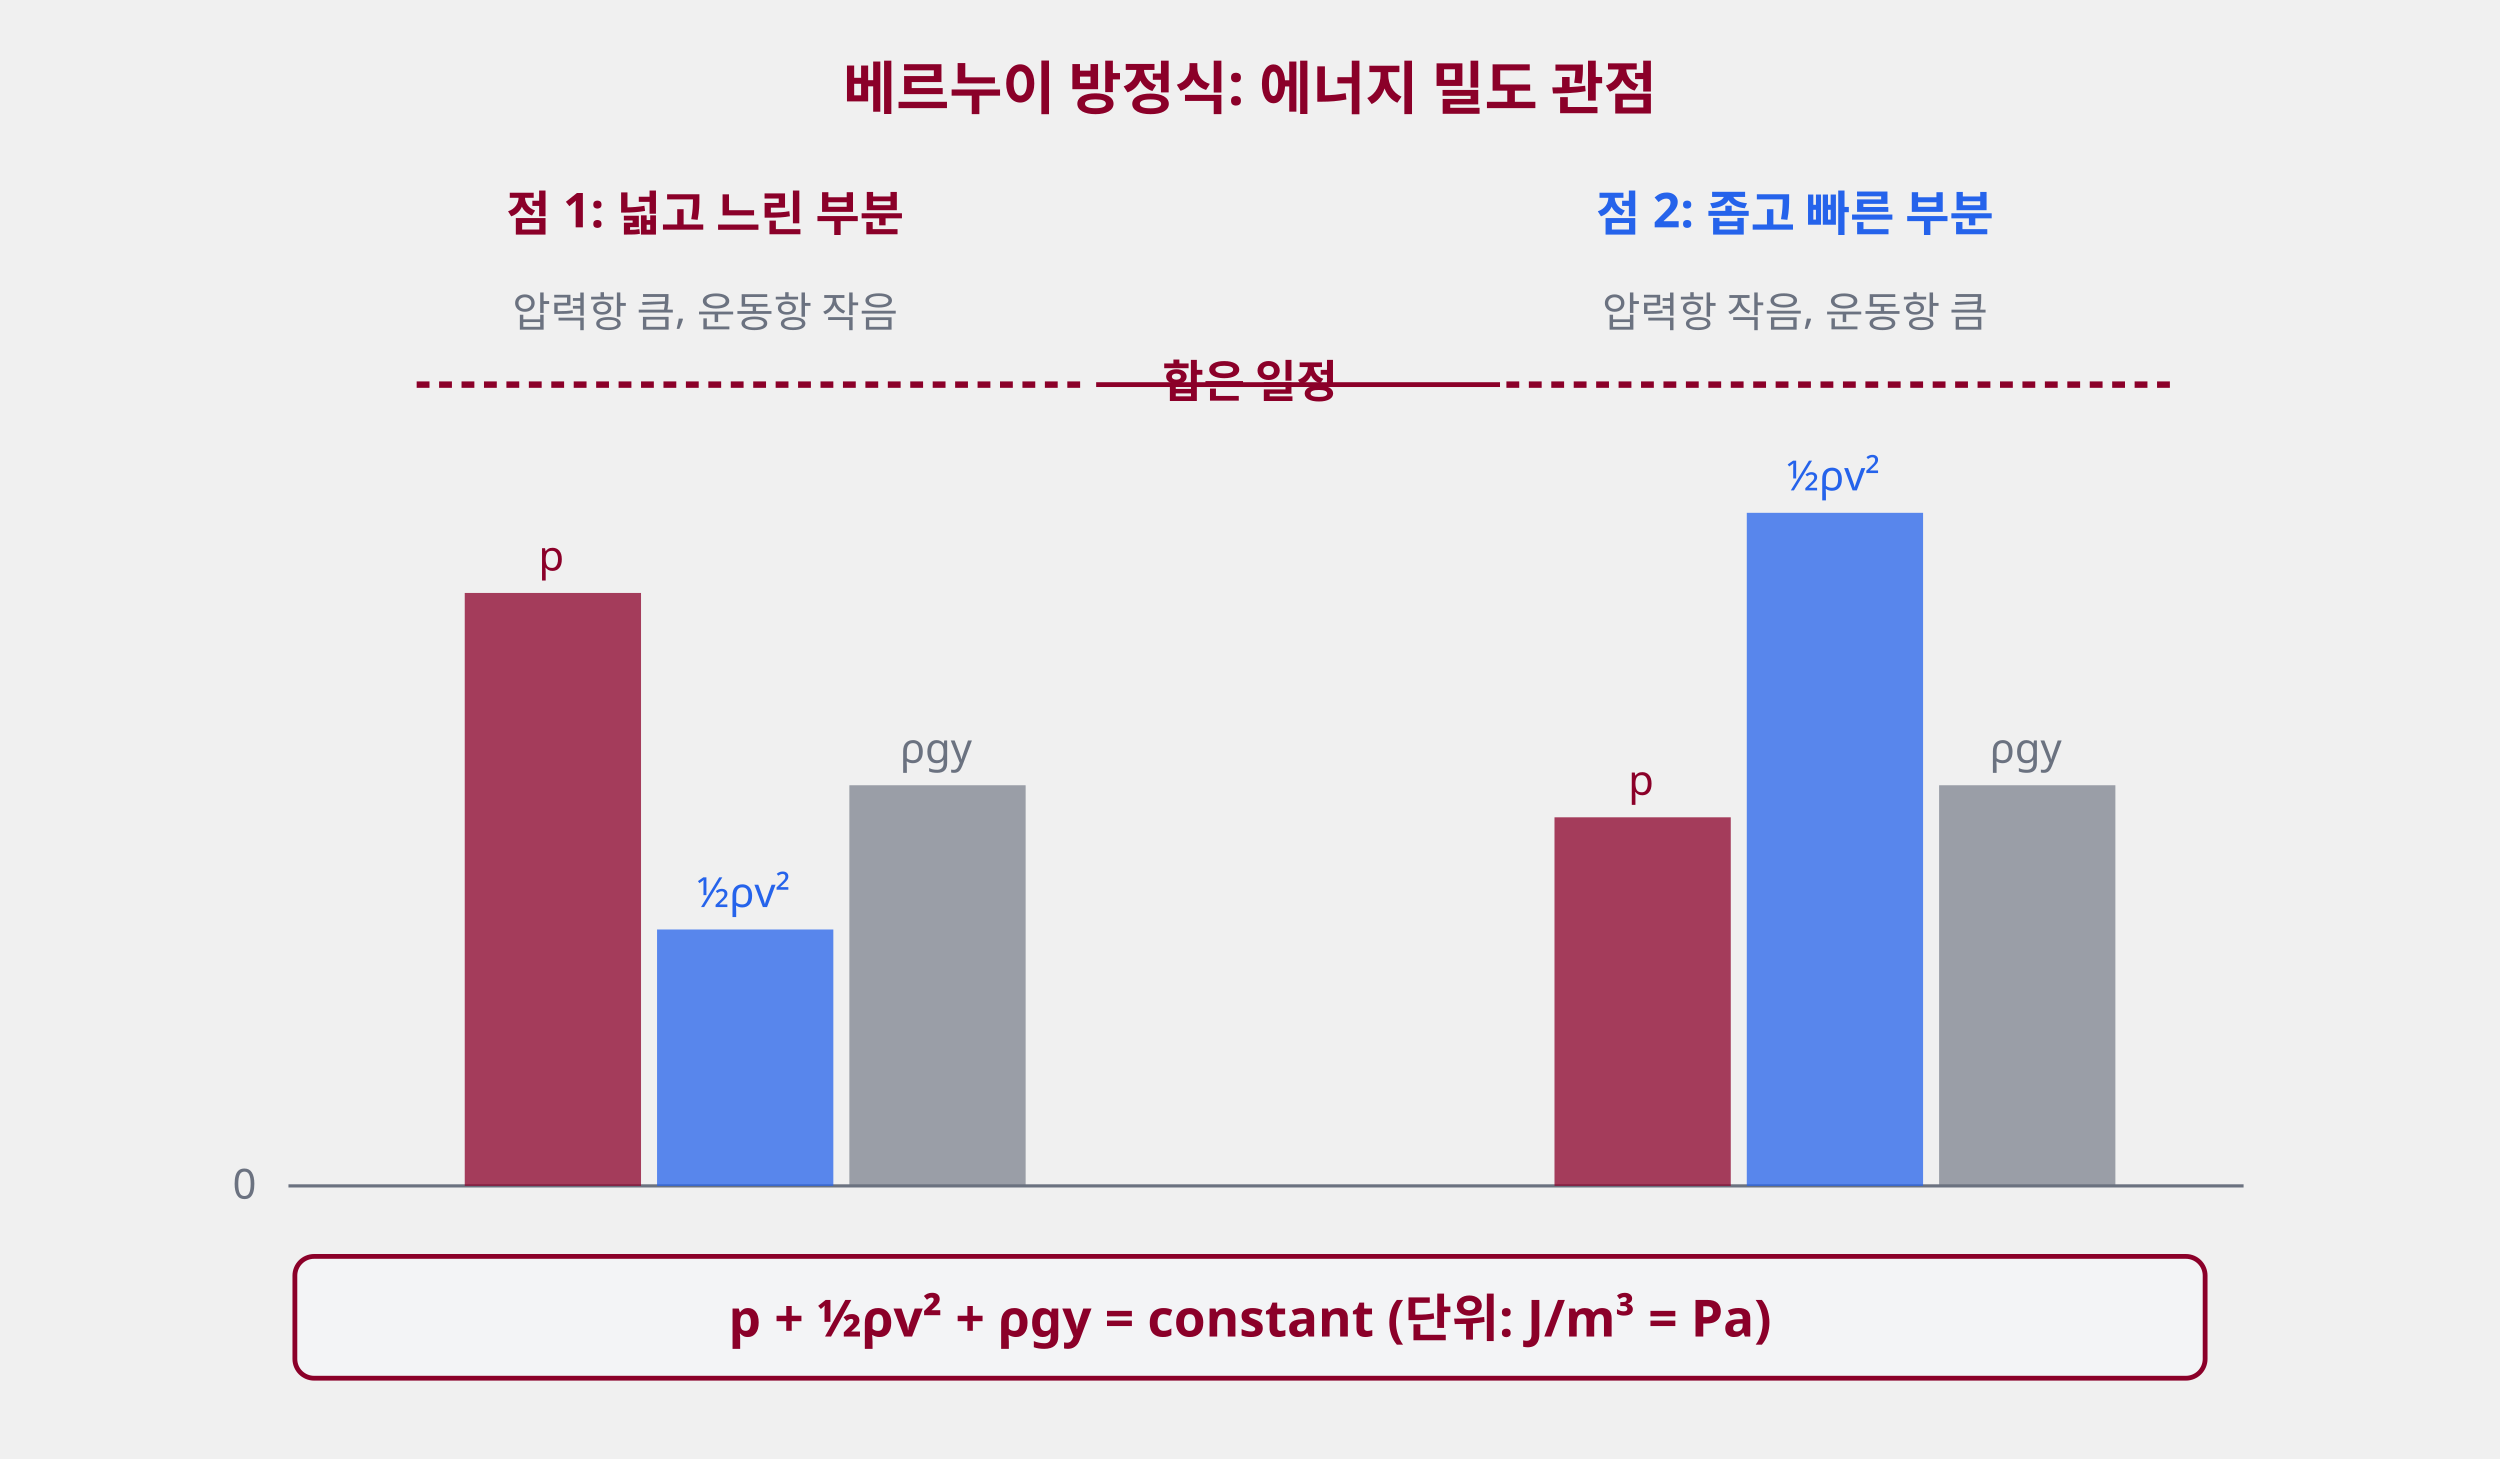
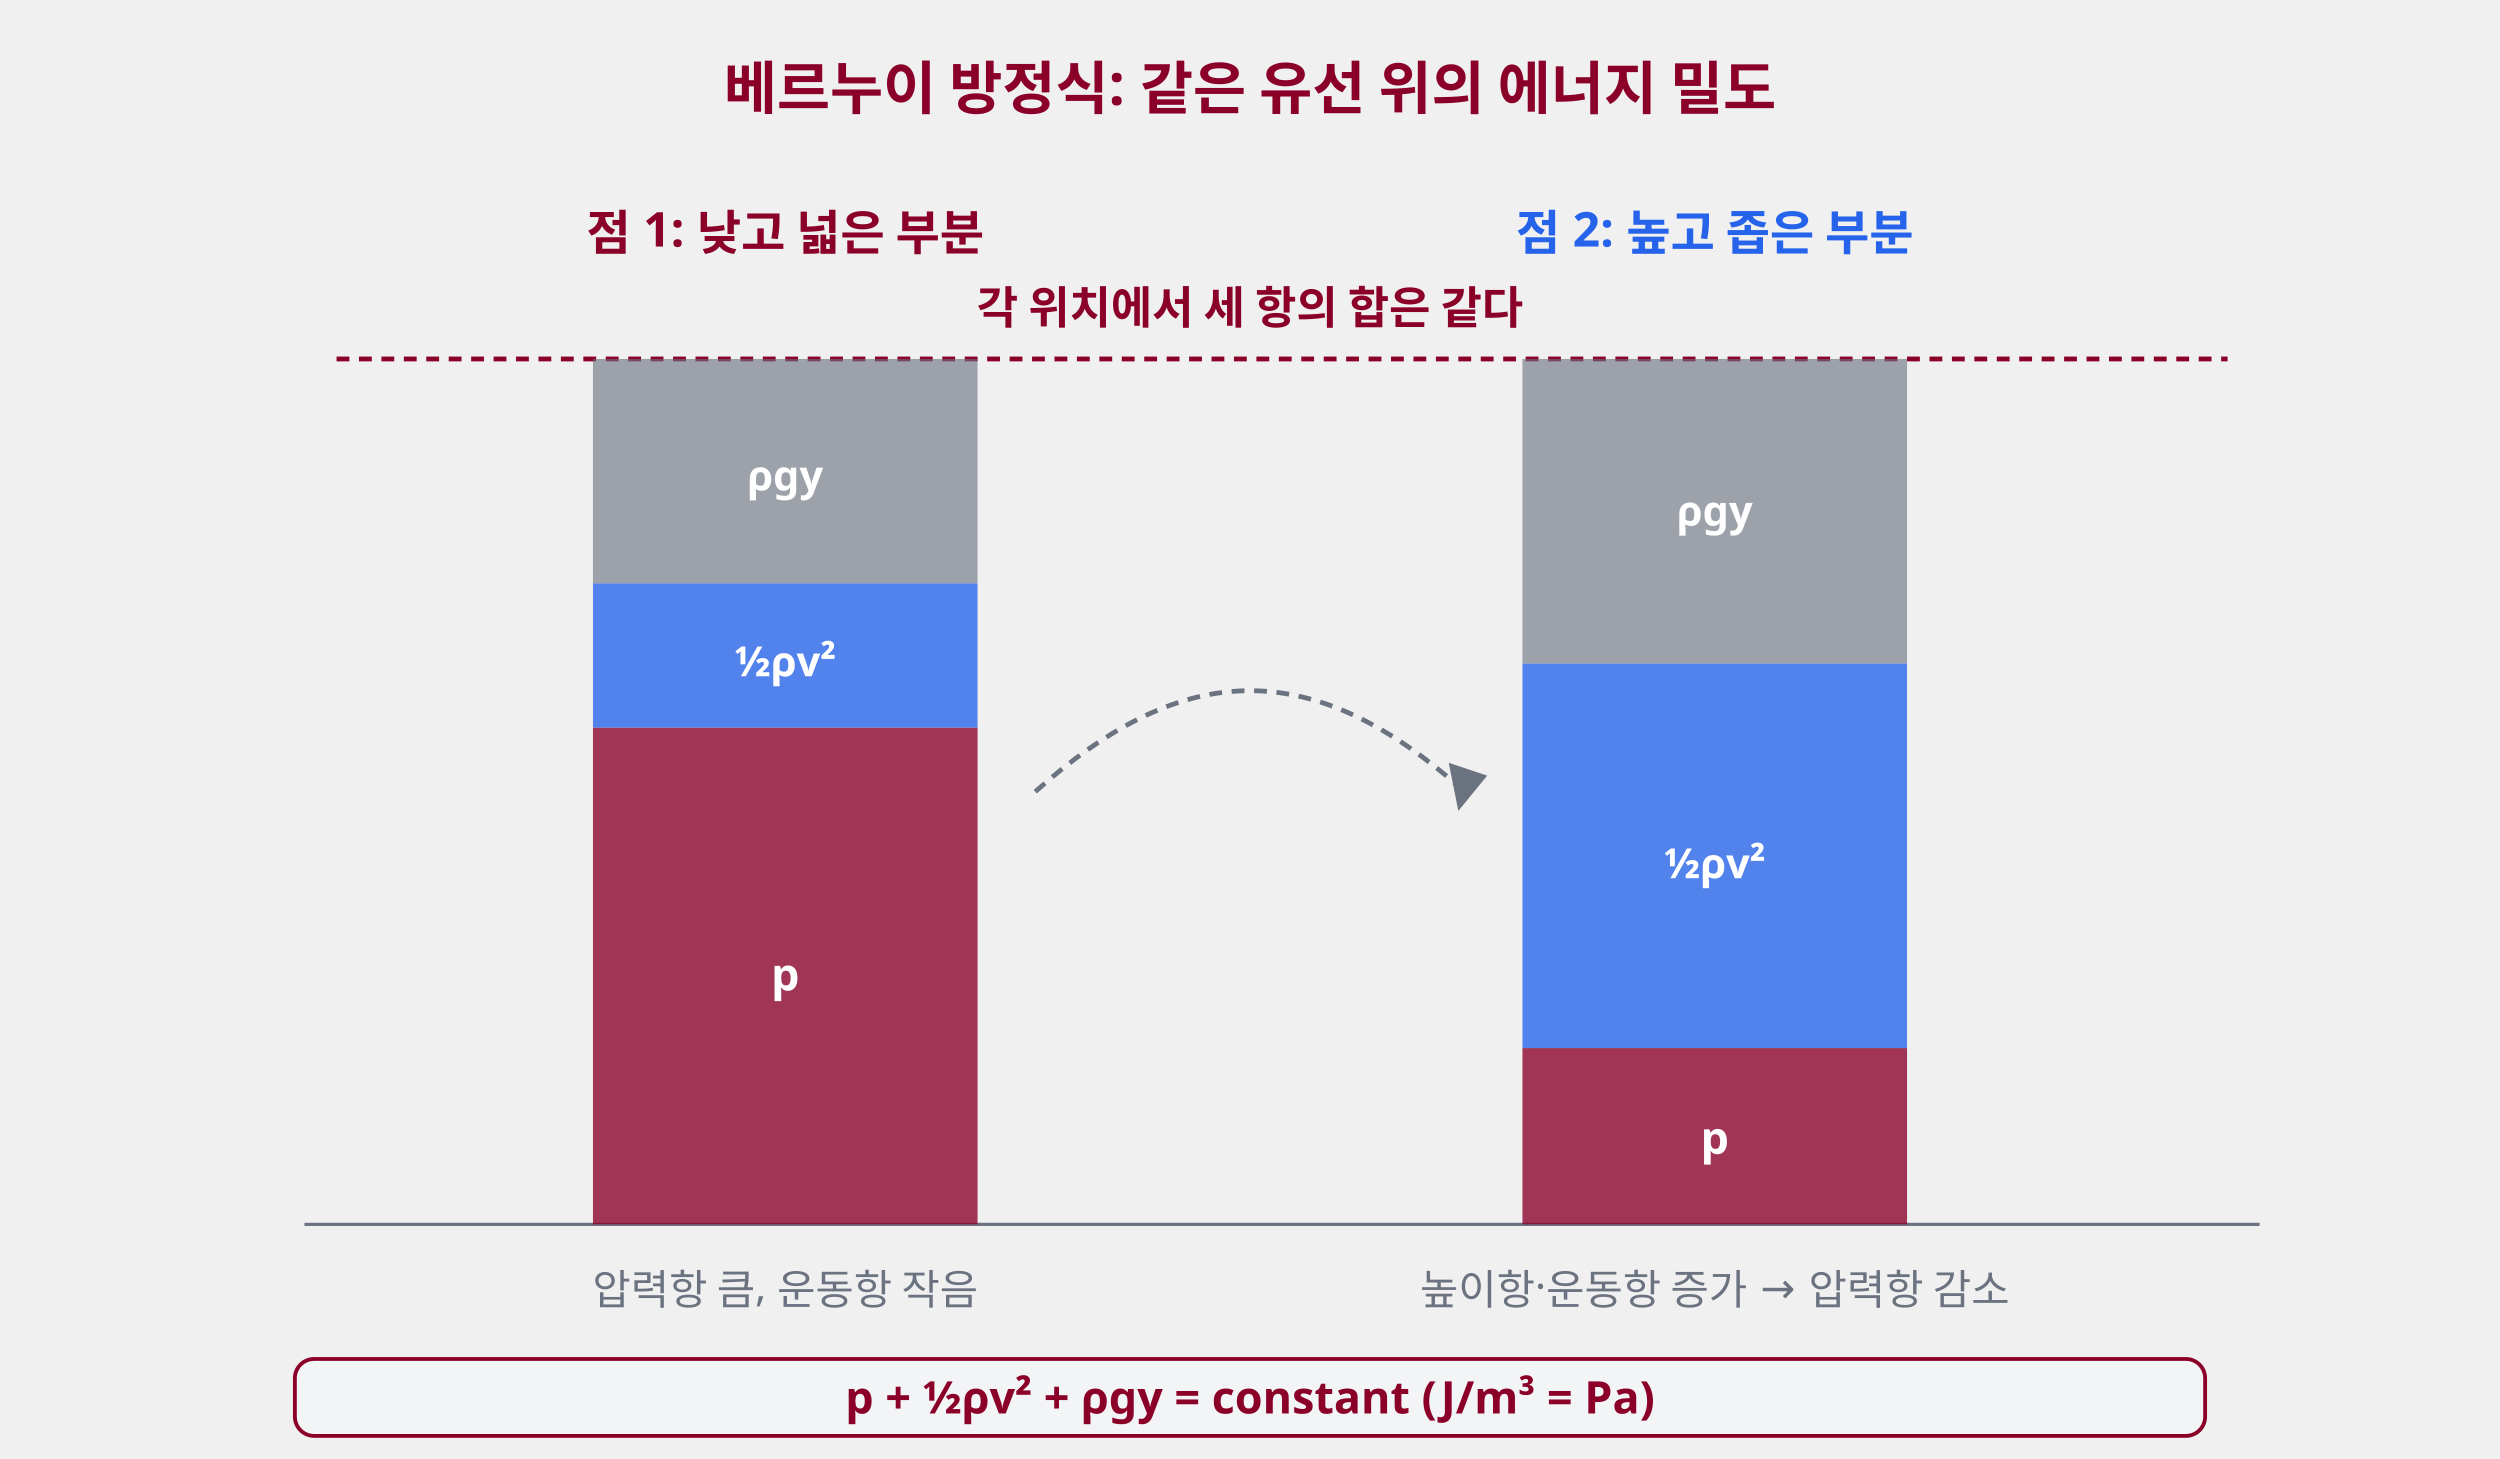
<svg xmlns="http://www.w3.org/2000/svg" viewBox="0 0 780 455" font-family="sans-serif">
-   <text x="390" y="34" text-anchor="middle" font-size="18" font-weight="bold" fill="#8B0029">베르누이 방정식: 에너지 밀도 관점</text>
-   <line x1="90" y1="370" x2="700" y2="370" stroke="#6B7280" stroke-width="1" />
-   <text x="80" y="374" text-anchor="end" font-size="13" fill="#6B7280">0</text>
-   <text x="220" y="72" text-anchor="middle" font-size="15" font-weight="bold" fill="#8B0029">점 1: 넓고 느린 부분</text>
-   <rect x="145" y="185" width="55" height="185" fill="#8B0029" opacity="0.75" />
-   <rect x="205" y="290" width="55" height="80" fill="#2563EB" opacity="0.75" />
-   <rect x="265" y="245" width="55" height="125" fill="#6B7280" opacity="0.65" />
-   <text x="172" y="178" text-anchor="middle" font-size="13" fill="#8B0029">p</text>
-   <text x="232" y="283" text-anchor="middle" font-size="13" fill="#2563EB">½ρv²</text>
-   <text x="292" y="238" text-anchor="middle" font-size="13" fill="#6B7280">ρgy</text>
-   <text x="560" y="72" text-anchor="middle" font-size="15" font-weight="bold" fill="#2563EB">점 2: 좁고 빠른 부분</text>
-   <rect x="485" y="255" width="55" height="115" fill="#8B0029" opacity="0.75" />
-   <rect x="545" y="160" width="55" height="210" fill="#2563EB" opacity="0.75" />
-   <rect x="605" y="245" width="55" height="125" fill="#6B7280" opacity="0.65" />
-   <text x="512" y="248" text-anchor="middle" font-size="13" fill="#8B0029">p</text>
-   <text x="572" y="153" text-anchor="middle" font-size="13" fill="#2563EB">½ρv²</text>
-   <text x="632" y="238" text-anchor="middle" font-size="13" fill="#6B7280">ρgy</text>
-   <line x1="130" y1="120" x2="340" y2="120" stroke="#8B0029" stroke-width="2" stroke-dasharray="4 3" />
-   <line x1="470" y1="120" x2="680" y2="120" stroke="#8B0029" stroke-width="2" stroke-dasharray="4 3" />
-   <text x="390" y="124" text-anchor="middle" font-size="14" fill="#8B0029" font-weight="bold">합은 일정</text>
-   <line x1="342" y1="120" x2="468" y2="120" stroke="#8B0029" stroke-width="1.5" />
-   <rect x="92" y="392" width="596" height="38" rx="6" fill="#F3F4F6" stroke="#8B0029" stroke-width="1.5" />
-   <text x="390" y="417" text-anchor="middle" font-size="16" fill="#8B0029" font-weight="bold">p + ½ρv² + ρgy = constant  (단위: J/m³ = Pa)</text>
-   <text x="220" y="102" text-anchor="middle" font-size="13" fill="#6B7280">압력항 큼, 운동항 작음</text>
-   <text x="560" y="102" text-anchor="middle" font-size="13" fill="#6B7280">압력항 작음, 운동항 큼</text>
+   <text x="390" y="34" text-anchor="middle" font-size="18" font-weight="bold" fill="#8B0029">베르누이 방정식: 같은 유선 위의 에너지 밀도</text>
+   <line x1="95" y1="382" x2="705" y2="382" stroke="#6B7280" stroke-width="1" />
+   <line x1="105" y1="112" x2="695" y2="112" stroke="#8B0029" stroke-width="1.5" stroke-dasharray="4 3" />
+   <text x="390" y="101" text-anchor="middle" font-size="14" fill="#8B0029" font-weight="bold">각 위치에서 세 항의 합은 같다</text>
+   <text x="245" y="78" text-anchor="middle" font-size="15" font-weight="bold" fill="#8B0029">점 1: 낮고 넓은 부분</text>
+   <rect x="185" y="227" width="120" height="155" fill="#8B0029" opacity="0.78" />
+   <rect x="185" y="182" width="120" height="45" fill="#2563EB" opacity="0.78" />
+   <rect x="185" y="112" width="120" height="70" fill="#6B7280" opacity="0.62" />
+   <text x="245" y="309" text-anchor="middle" font-size="14" fill="white" font-weight="bold">p</text>
+   <text x="245" y="211" text-anchor="middle" font-size="13" fill="white" font-weight="bold">½ρv²</text>
+   <text x="245" y="153" text-anchor="middle" font-size="13" fill="white" font-weight="bold">ρgy</text>
+   <text x="245" y="407" text-anchor="middle" font-size="13" fill="#6B7280">압력항 큼, 운동항 작음</text>
+   <text x="535" y="78" text-anchor="middle" font-size="15" font-weight="bold" fill="#2563EB">점 2: 높고 좁은 부분</text>
+   <rect x="475" y="327" width="120" height="55" fill="#8B0029" opacity="0.78" />
+   <rect x="475" y="207" width="120" height="120" fill="#2563EB" opacity="0.78" />
+   <rect x="475" y="112" width="120" height="95" fill="#6B7280" opacity="0.62" />
+   <text x="535" y="360" text-anchor="middle" font-size="14" fill="white" font-weight="bold">p</text>
+   <text x="535" y="274" text-anchor="middle" font-size="13" fill="white" font-weight="bold">½ρv²</text>
+   <text x="535" y="164" text-anchor="middle" font-size="13" fill="white" font-weight="bold">ρgy</text>
+   <text x="535" y="407" text-anchor="middle" font-size="13" fill="#6B7280">높이항·운동항 증가 → 압력항 감소</text>
+   <path d="M 323,247 C 370,205 410,205 457,247" fill="none" stroke="#6B7280" stroke-width="1.5" stroke-dasharray="4 3" />
+   <polygon points="464,242 455,253 452,238" fill="#6B7280" />
+   <rect x="92" y="424" width="596" height="24" rx="6" fill="#F3F4F6" stroke="#8B0029" stroke-width="1.2" />
+   <text x="390" y="441" text-anchor="middle" font-size="14" fill="#8B0029" font-weight="bold">p + ½ρv² + ρgy = constant  (J/m³ = Pa)</text>
</svg>
